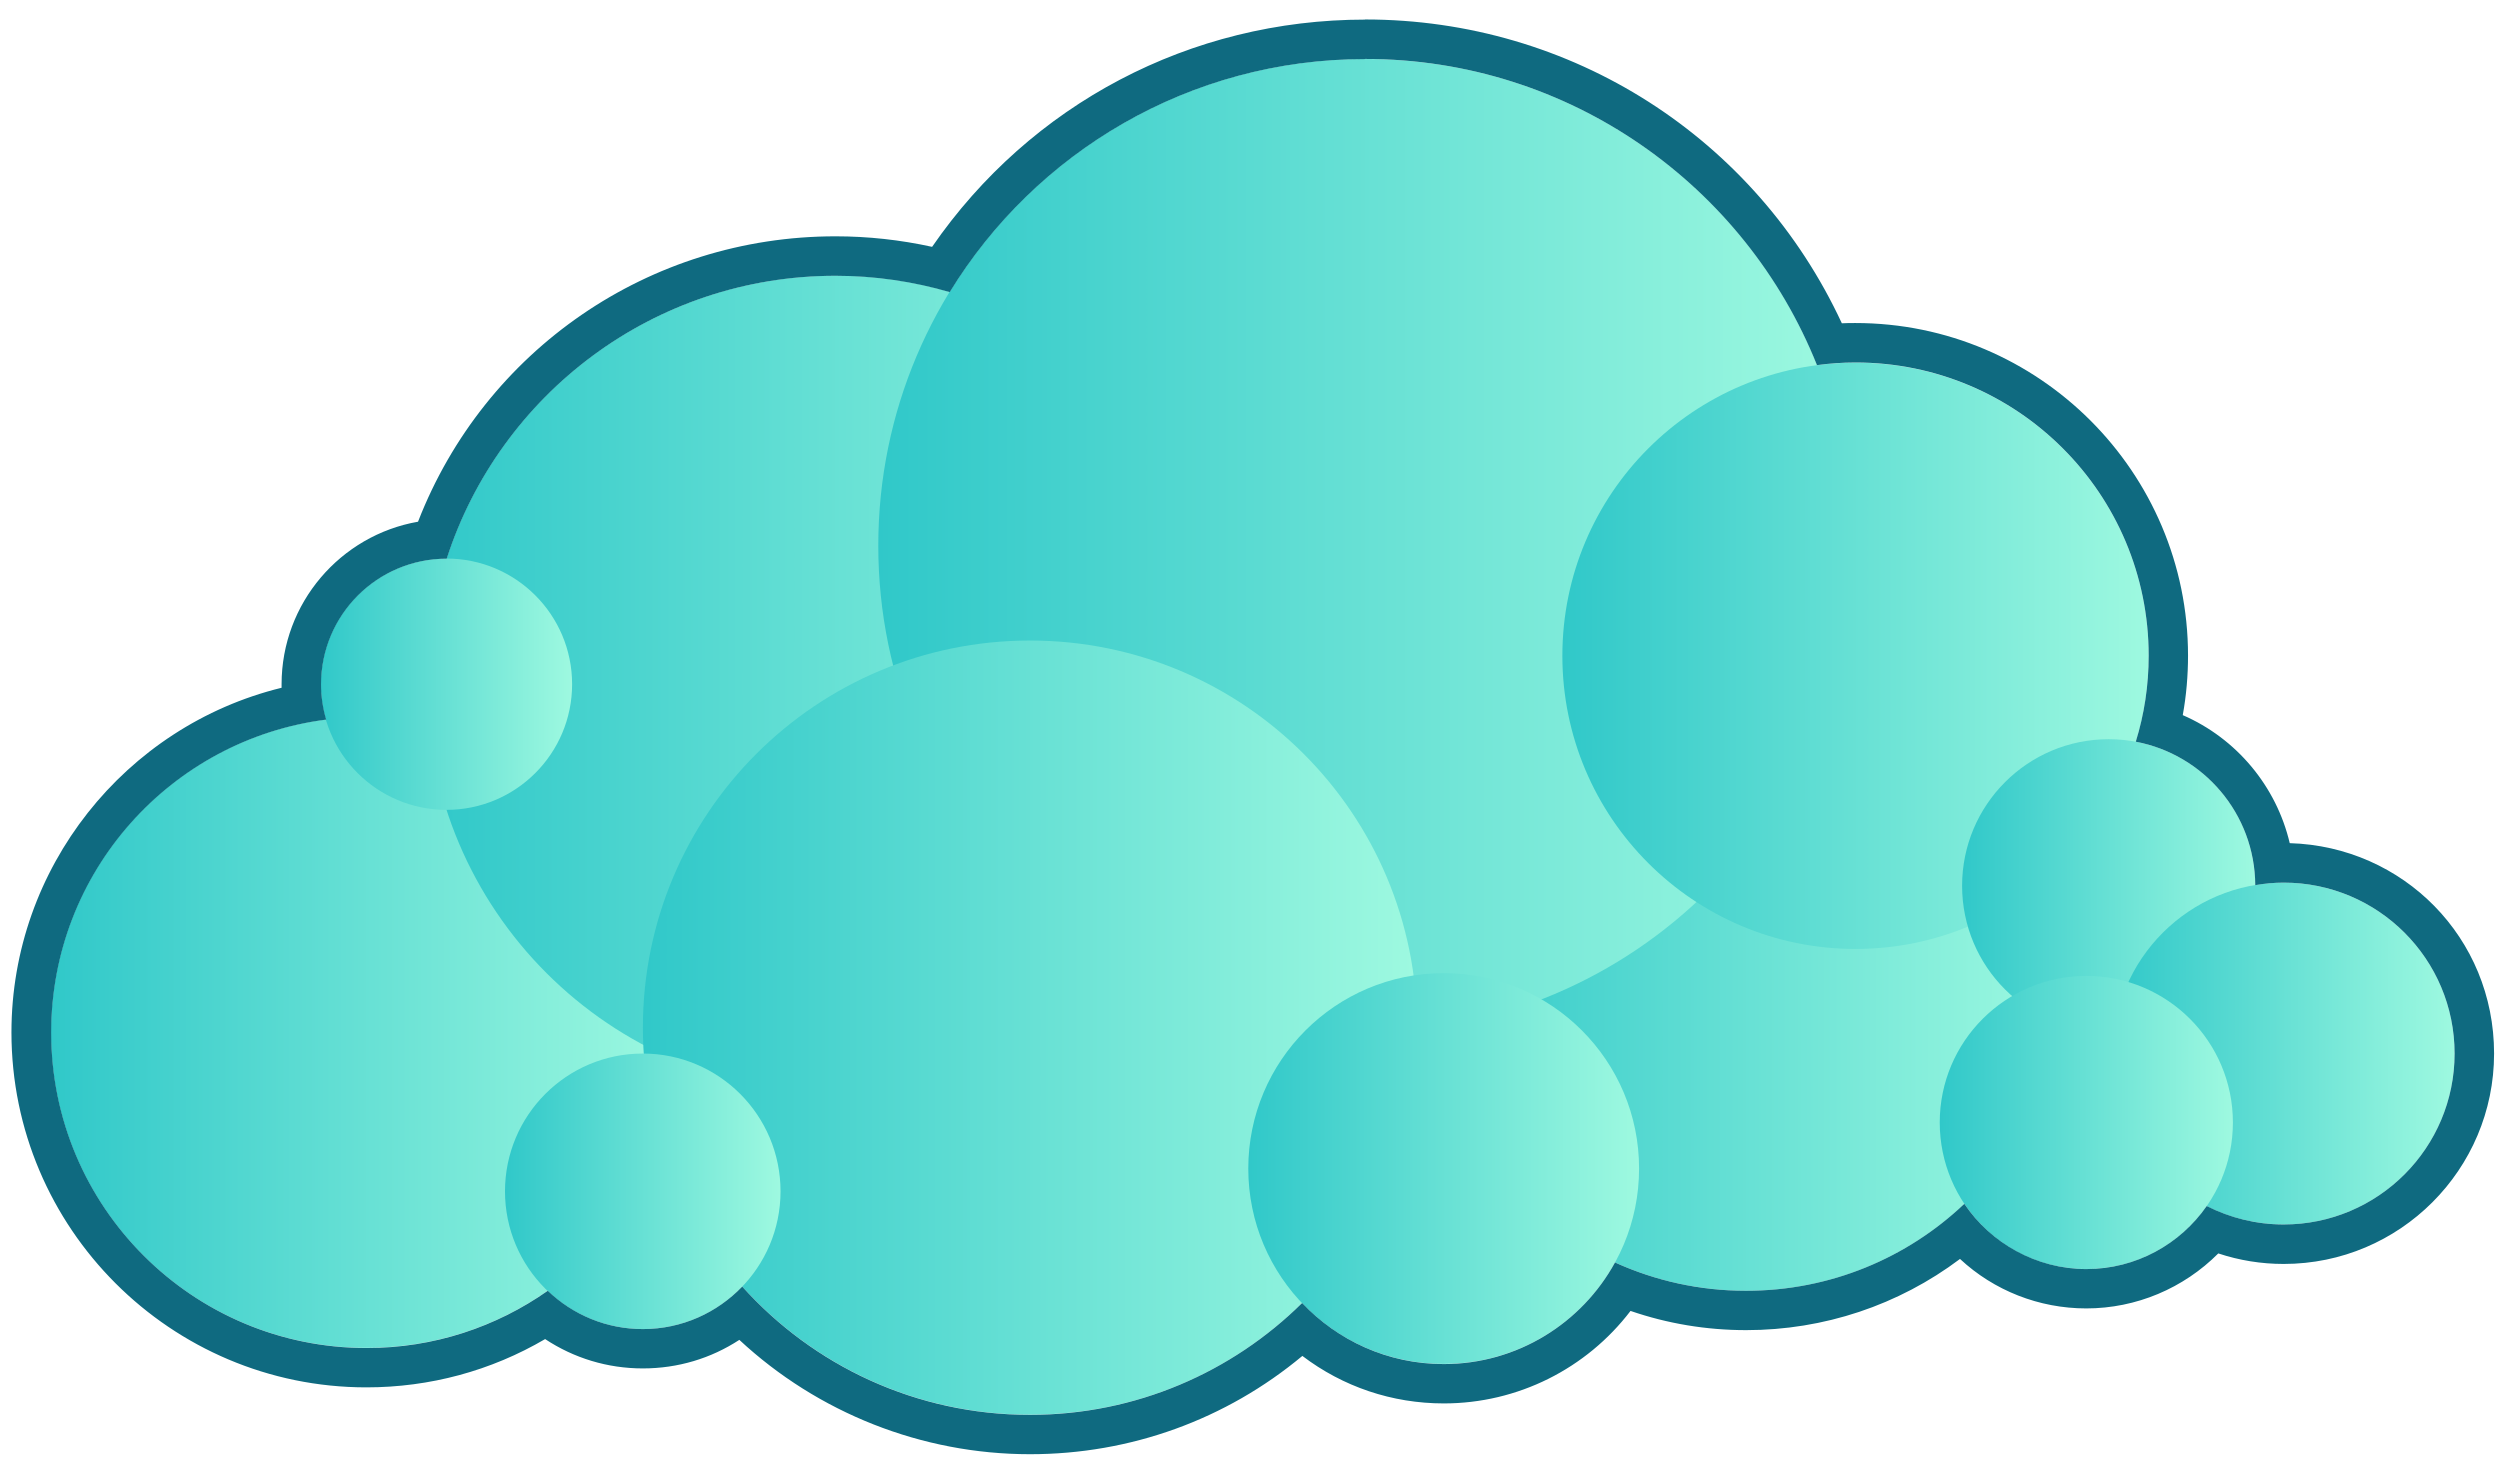
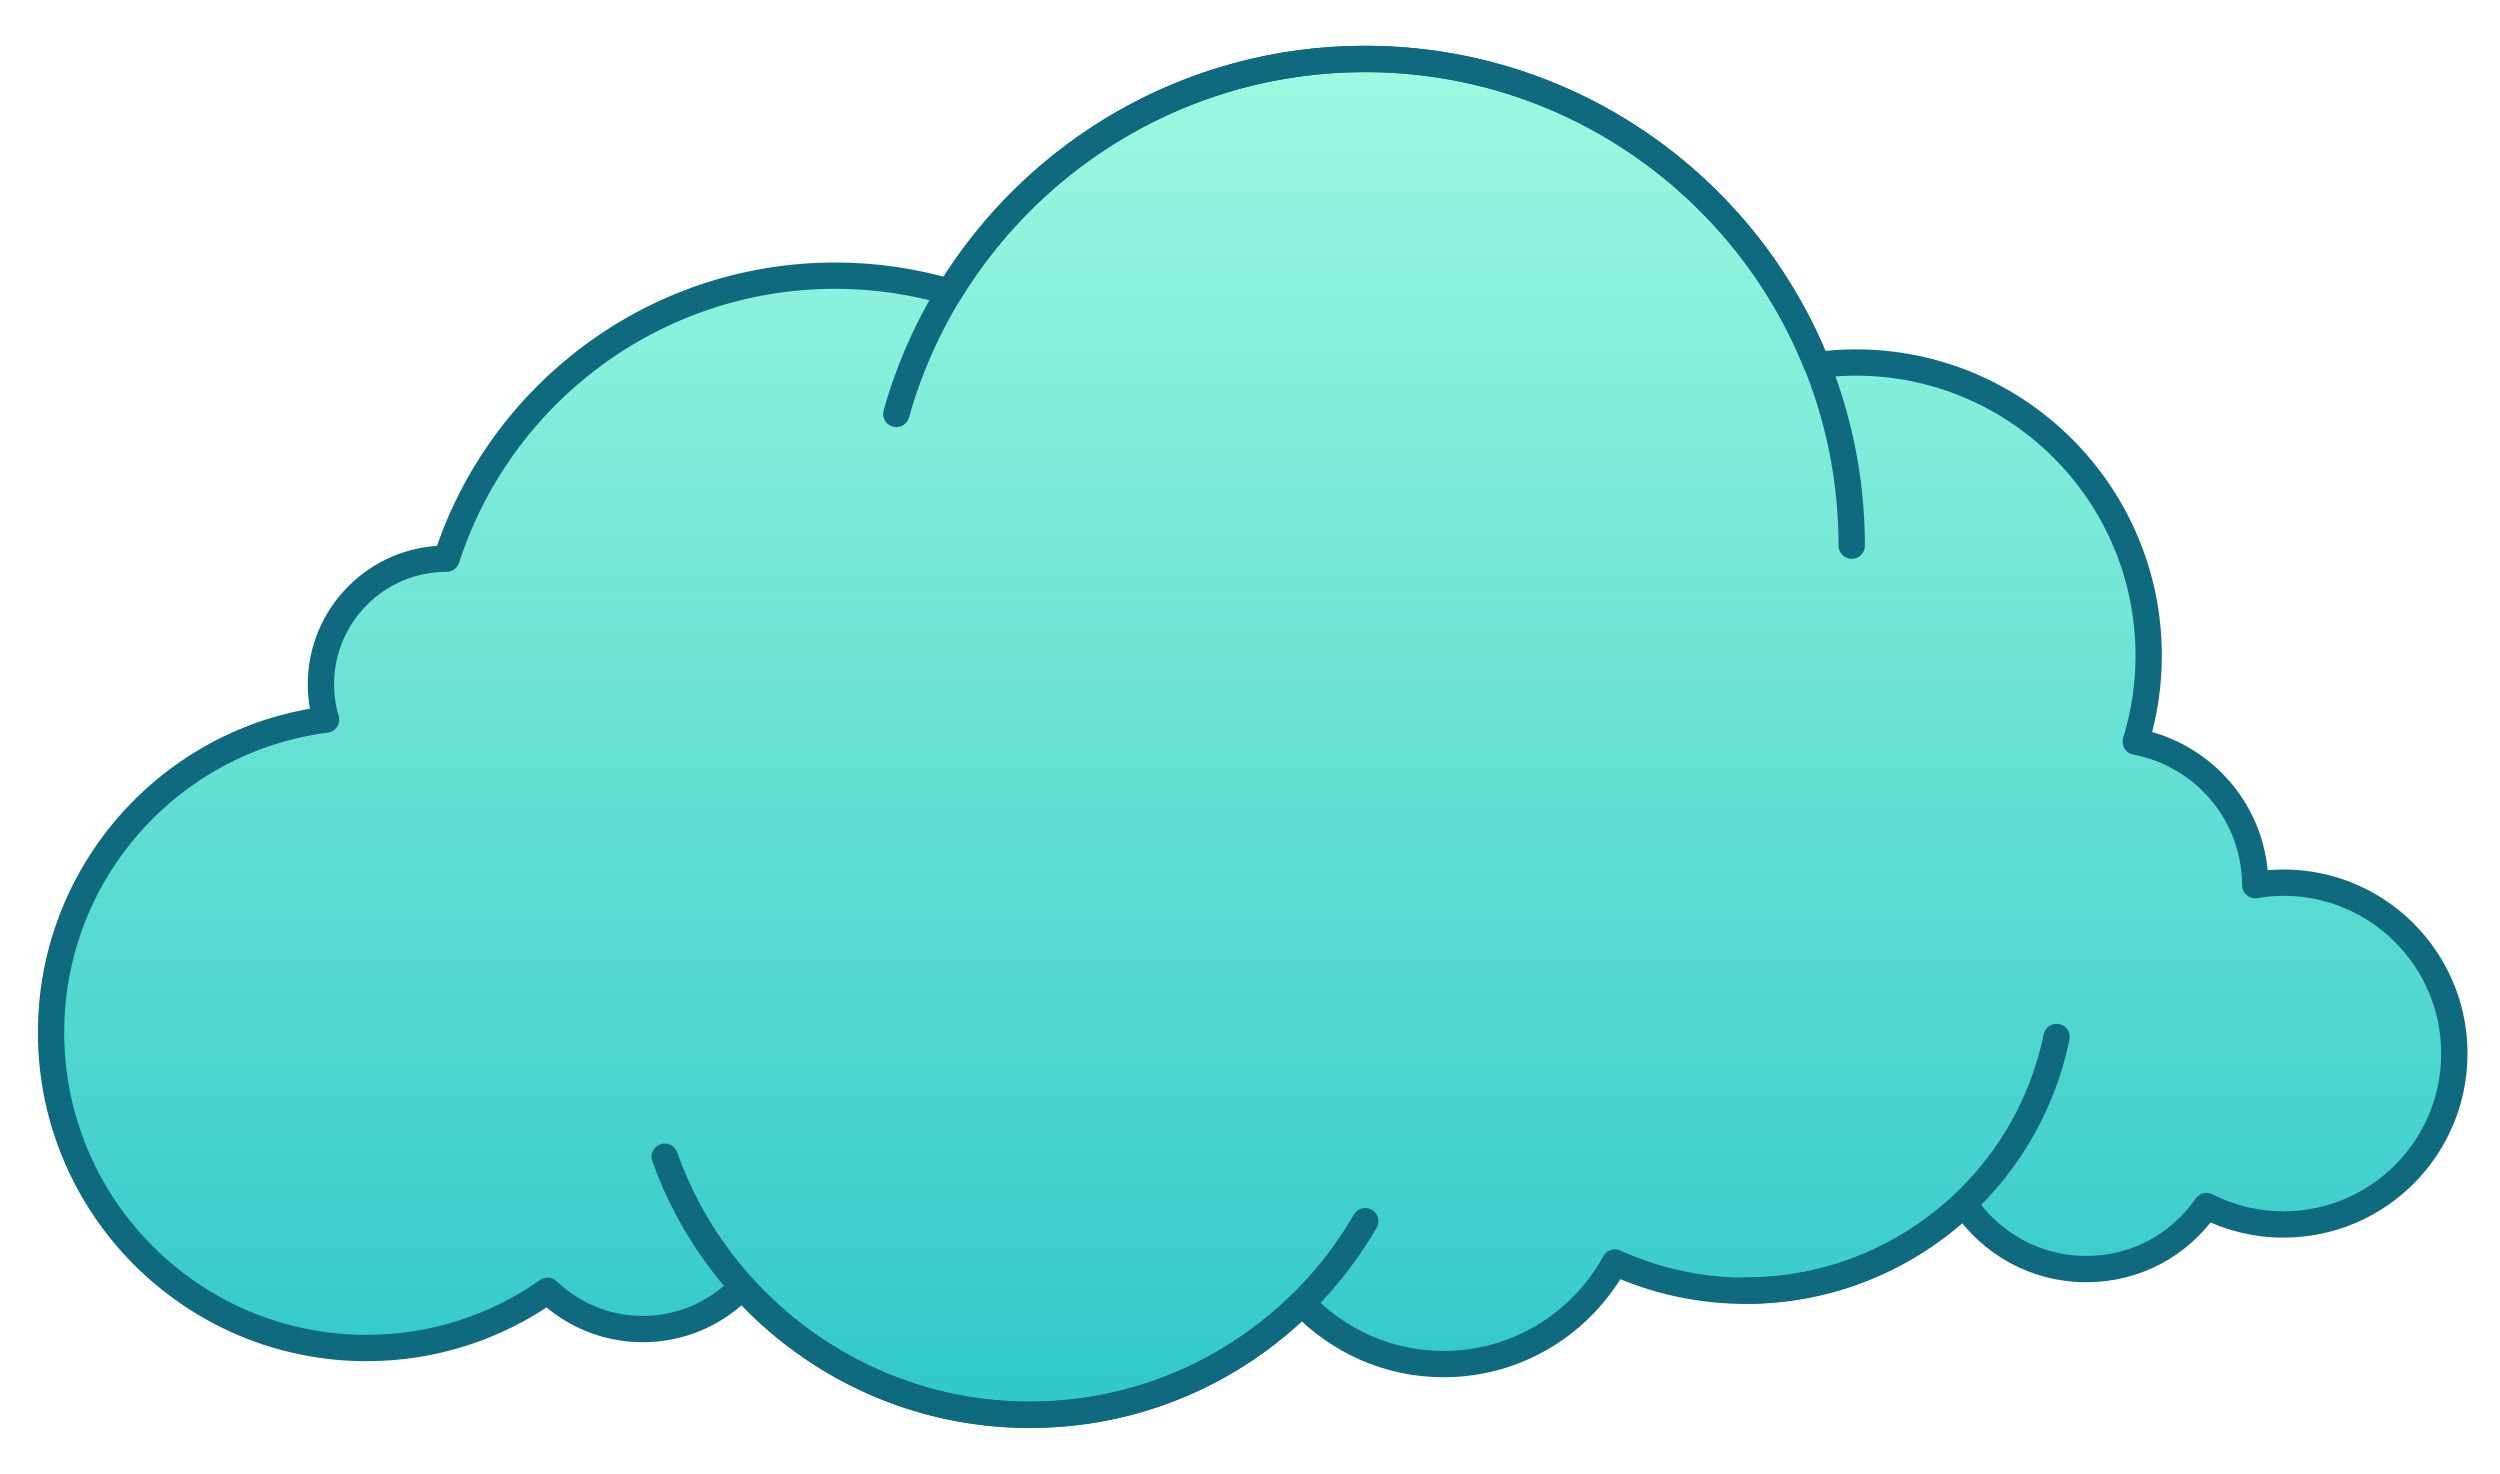
- <svg xmlns="http://www.w3.org/2000/svg" xmlns:xlink="http://www.w3.org/1999/xlink" id="Layer_1" data-name="Layer 1" width="190" height="112" viewBox="0 0 190 112">
+ <svg xmlns="http://www.w3.org/2000/svg" id="Layer_1" data-name="Layer 1" width="190" height="112" viewBox="0 0 190 112">
  <defs>
    <style>
      .cls-1 {
-         fill: url(#linear-gradient-7);
+         fill: none;
+         stroke-linecap: round;
+       }
+ 
+       .cls-1, .cls-2 {
+         stroke: #0f6a80;
+         stroke-linejoin: round;
+         stroke-width: 2px;
      }

      .cls-2 {
-         fill: url(#linear-gradient-9);
-       }
- 
-       .cls-3 {
-         fill: url(#linear-gradient-6);
-       }
- 
-       .cls-4 {
-         fill: url(#linear-gradient-8);
-       }
- 
-       .cls-5 {
-         fill: url(#linear-gradient-3);
-       }
- 
-       .cls-6 {
-         fill: url(#linear-gradient-2);
-       }
- 
-       .cls-7 {
-         fill: url(#linear-gradient-4);
-       }
- 
-       .cls-8 {
-         fill: url(#linear-gradient-5);
-       }
- 
-       .cls-9 {
-         fill: #0f6a80;
-       }
- 
-       .cls-10 {
        fill: url(#linear-gradient);
      }
- 
-       .cls-11 {
-         fill: url(#linear-gradient-10);
-       }
- 
-       .cls-12 {
-         fill: url(#linear-gradient-11);
-       }
- 
-       .cls-13 {
-         fill: url(#linear-gradient-12);
-       }
    </style>
-     <linearGradient id="linear-gradient" x1="108.58" y1="73.97" x2="156.84" y2="73.97" gradientTransform="matrix(1, 0, 0, 1, 0, 0)" gradientUnits="userSpaceOnUse">
+     <linearGradient id="linear-gradient" x1="95.21" y1="107.52" x2="95.21" y2="4.48" gradientTransform="matrix(1, 0, 0, 1, 0, 0)" gradientUnits="userSpaceOnUse">
      <stop offset="0" stop-color="#30c8c9" />
      <stop offset="1" stop-color="#9ef9e0" />
    </linearGradient>
-     <linearGradient id="linear-gradient-2" x1="3.87" y1="78.46" x2="51.83" y2="78.46" xlink:href="#linear-gradient" />
-     <linearGradient id="linear-gradient-3" x1="32.44" y1="52" x2="94.53" y2="52" xlink:href="#linear-gradient" />
-     <linearGradient id="linear-gradient-4" x1="66.75" y1="41.47" x2="140.73" y2="41.47" xlink:href="#linear-gradient" />
-     <linearGradient id="linear-gradient-5" x1="118.74" y1="49.84" x2="163.3" y2="49.84" xlink:href="#linear-gradient" />
-     <linearGradient id="linear-gradient-6" x1="149.12" y1="67.32" x2="171.4" y2="67.32" xlink:href="#linear-gradient" />
-     <linearGradient id="linear-gradient-7" x1="160.56" y1="80.07" x2="186.55" y2="80.07" xlink:href="#linear-gradient" />
-     <linearGradient id="linear-gradient-8" x1="147.42" y1="85.31" x2="169.7" y2="85.31" xlink:href="#linear-gradient" />
-     <linearGradient id="linear-gradient-9" x1="48.85" y1="78.1" x2="107.7" y2="78.1" xlink:href="#linear-gradient" />
-     <linearGradient id="linear-gradient-10" x1="24.38" y1="52" x2="43.48" y2="52" xlink:href="#linear-gradient" />
-     <linearGradient id="linear-gradient-11" x1="38.38" y1="90.54" x2="59.32" y2="90.54" xlink:href="#linear-gradient" />
-     <linearGradient id="linear-gradient-12" x1="94.87" y1="88.81" x2="124.57" y2="88.81" xlink:href="#linear-gradient" />
  </defs>
-   <g>
-     <circle class="cls-10" cx="132.71" cy="73.97" r="24.13" />
-     <circle class="cls-6" cx="27.85" cy="78.46" r="23.98" />
-     <circle class="cls-5" cx="63.49" cy="52" r="31.05" />
-     <circle class="cls-7" cx="103.74" cy="41.47" r="36.99" />
-     <circle class="cls-8" cx="141.02" cy="49.84" r="22.28" />
-     <circle class="cls-3" cx="160.26" cy="67.32" r="11.14" />
-     <circle class="cls-1" cx="173.56" cy="80.07" r="12.99" />
-     <circle class="cls-4" cx="158.56" cy="85.31" r="11.14" />
-     <circle class="cls-2" cx="78.28" cy="78.1" r="29.42" />
-     <circle class="cls-11" cx="33.93" cy="52" r="9.55" />
-     <circle class="cls-12" cx="48.85" cy="90.54" r="10.47" />
-     <circle class="cls-13" cx="109.72" cy="88.81" r="14.85" />
-   </g>
-   <path class="cls-9" d="M103.74,4.48c15.58,0,28.9,9.64,34.35,23.27,.96-.13,1.93-.2,2.93-.2,12.31,0,22.28,9.98,22.28,22.28,0,2.28-.34,4.47-.98,6.54,5.15,.97,9.05,5.47,9.08,10.9,.7-.12,1.42-.19,2.16-.19,7.18,0,12.99,5.82,12.99,12.99s-5.82,12.99-12.99,12.99c-2.11,0-4.09-.51-5.85-1.4-2.01,2.89-5.36,4.79-9.15,4.79s-7.27-1.97-9.27-4.96c-4.32,4.1-10.16,6.61-16.59,6.61-3.55,0-6.92-.77-9.96-2.15-2.52,4.6-7.41,7.72-13.02,7.72-4.24,0-8.06-1.79-10.76-4.64-5.31,5.25-12.62,8.5-20.68,8.5-8.68,0-16.49-3.76-21.87-9.75-1.91,1.99-4.58,3.23-7.55,3.23-2.81,0-5.35-1.11-7.23-2.91-3.9,2.74-8.64,4.35-13.76,4.35-13.24,0-23.98-10.74-23.98-23.98,0-12.2,9.11-22.27,20.9-23.78-.25-.85-.39-1.75-.39-2.68,0-5.27,4.27-9.55,9.55-9.55h0c4.03-12.48,15.73-21.5,29.55-21.5,3.01,0,5.92,.44,8.68,1.24,6.5-10.62,18.21-17.71,31.57-17.71m0-3c-13.29,0-25.43,6.42-32.91,17.27-2.41-.53-4.87-.8-7.34-.8-14.16,0-26.66,8.64-31.73,21.69-5.89,1.03-10.37,6.18-10.37,12.36,0,.09,0,.18,0,.26C9.5,55.19,.87,65.96,.87,78.46c0,14.88,12.1,26.98,26.98,26.98,4.81,0,9.47-1.26,13.58-3.67,2.19,1.45,4.75,2.23,7.42,2.23s5.18-.76,7.34-2.17c5.97,5.55,13.87,8.69,22.09,8.69,7.64,0,14.89-2.63,20.7-7.47,3.08,2.34,6.81,3.61,10.75,3.61,5.62,0,10.84-2.64,14.19-7.03,2.82,.97,5.77,1.46,8.79,1.46,5.91,0,11.58-1.9,16.25-5.41,2.58,2.4,6,3.76,9.6,3.76,3.79,0,7.39-1.53,10.03-4.18,1.6,.53,3.26,.8,4.97,.8,8.82,0,15.99-7.17,15.99-15.99s-6.92-15.74-15.53-15.99c-1.02-4.33-4.05-7.96-8.13-9.73,.27-1.49,.4-3,.4-4.52,0-13.94-11.34-25.28-25.28-25.28-.34,0-.68,0-1.03,.02C133.43,10.47,119.44,1.48,103.74,1.48h0Z" />
+   <path class="cls-2" d="M173.56,67.08c-.74,0-1.46,.08-2.16,.19-.02-5.43-3.92-9.93-9.08-10.9,.63-2.07,.98-4.26,.98-6.54,0-12.31-9.98-22.28-22.28-22.28-.99,0-1.97,.07-2.93,.2-5.45-13.64-18.77-23.27-34.35-23.27-13.36,0-25.07,7.09-31.57,17.71-2.76-.8-5.67-1.24-8.68-1.24-13.82,0-25.52,9.03-29.55,21.51h0c-5.27,0-9.55,4.27-9.55,9.55,0,.93,.14,1.83,.39,2.68-11.79,1.51-20.9,11.58-20.9,23.78,0,13.24,10.74,23.98,23.98,23.98,5.12,0,9.87-1.61,13.76-4.35,1.88,1.8,4.43,2.91,7.23,2.91,2.97,0,5.65-1.24,7.55-3.23,5.39,5.98,13.19,9.75,21.87,9.75,8.06,0,15.37-3.25,20.68-8.5,2.71,2.85,6.52,4.64,10.76,4.64,5.62,0,10.5-3.12,13.02-7.72,3.04,1.38,6.41,2.15,9.96,2.15,6.43,0,12.26-2.52,16.59-6.61,2,2.99,5.4,4.96,9.27,4.96s7.13-1.9,9.14-4.79c1.76,.89,3.74,1.4,5.85,1.4,7.18,0,12.99-5.82,12.99-12.99s-5.82-12.99-12.99-12.99Z" />
+   <path class="cls-1" d="M103.76,92.81c-5.09,8.79-14.6,14.71-25.49,14.71-12.81,0-23.71-8.19-27.75-19.61" />
+   <path class="cls-1" d="M68.12,31.46c4.36-15.57,18.66-26.98,35.62-26.98,20.43,0,36.99,16.56,36.99,36.99" />
+   <path class="cls-1" d="M156.3,78.81c-2.25,11-11.98,19.27-23.64,19.27" />
</svg>
